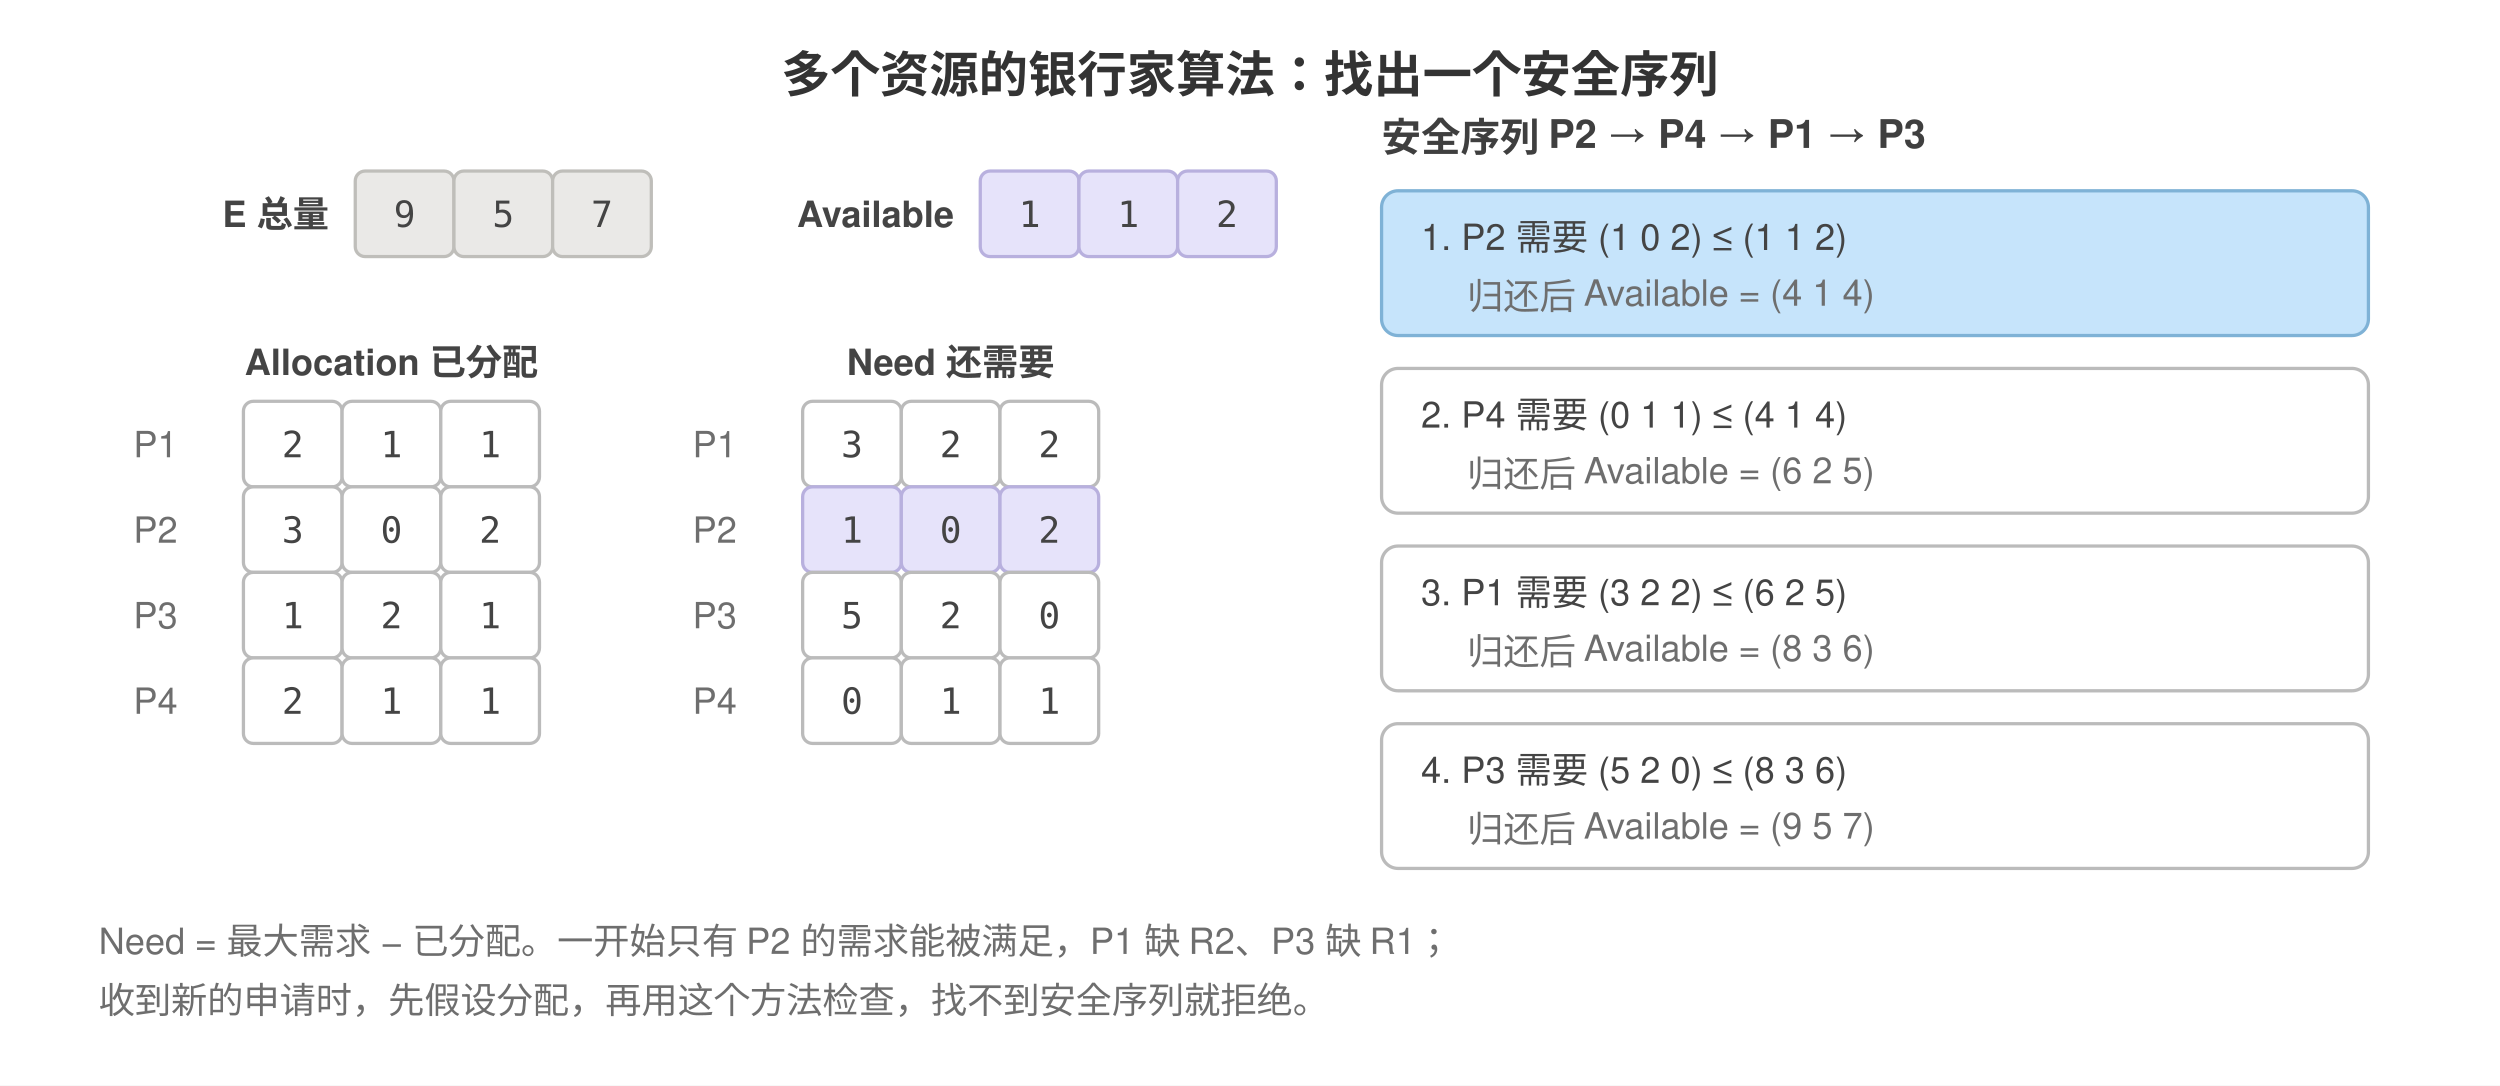
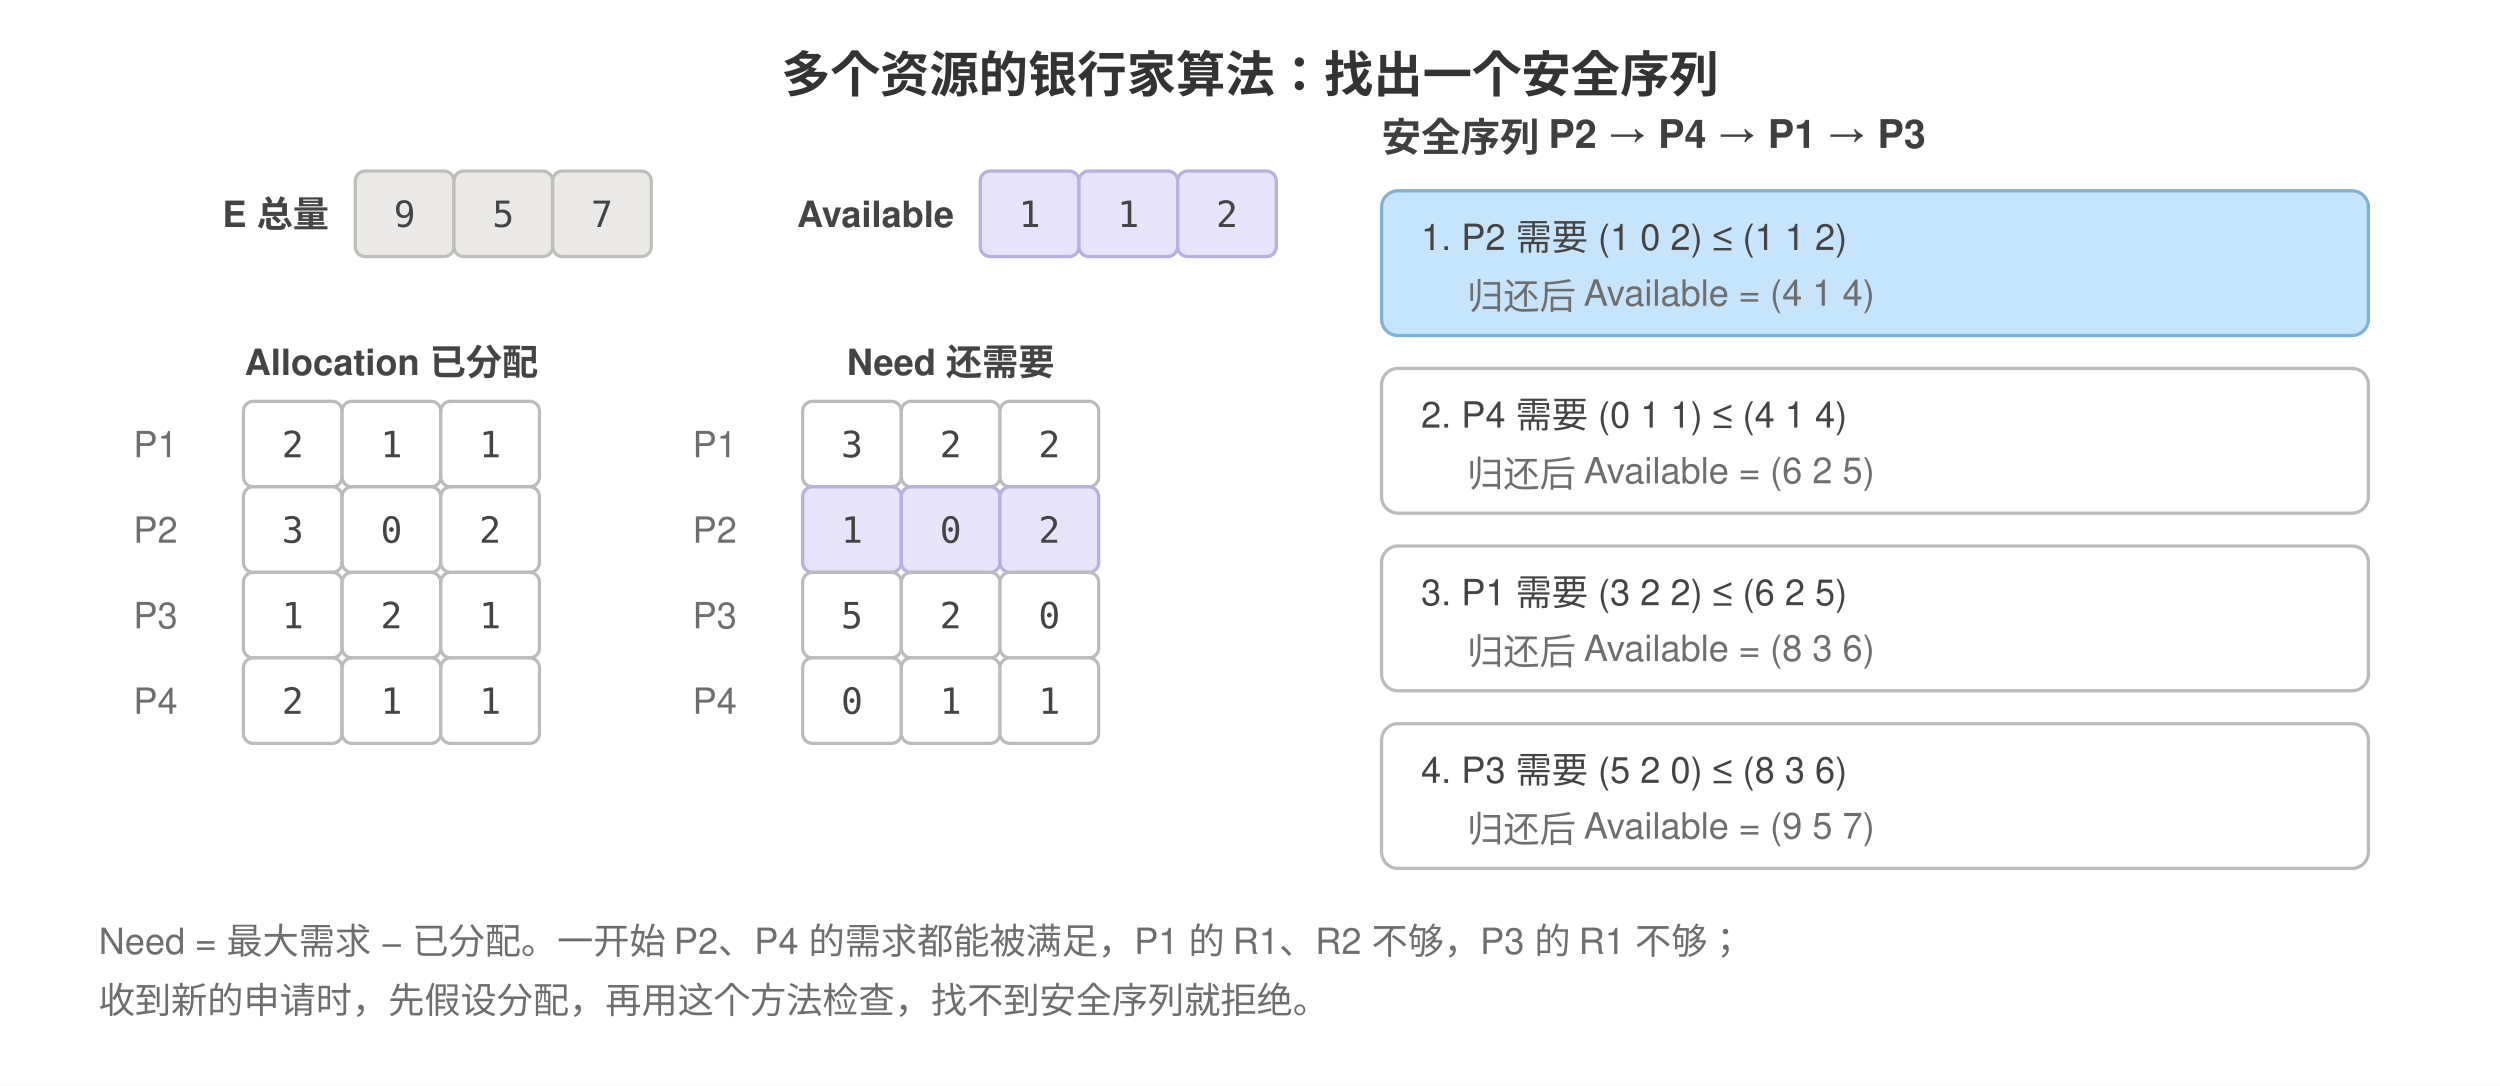
<svg xmlns="http://www.w3.org/2000/svg" width="760" height="330" viewBox="0 0 760 330">
  <style>
    text { font-family: "PingFang SC", "Microsoft YaHei", Helvetica, Arial, sans-serif; fill: #3F3F3F; font-size: 12px; }
    .title { font-weight: bold; font-size: 15px; fill: #333; text-anchor: middle; }
    .b { font-weight: bold; }
    .c { text-anchor: middle; }
    .e { text-anchor: end; }
    .sub { font-size: 11px; fill: #6E6E6E; }
    .note { fill: #C0605A; }
    .ok { fill: #6A9F68; }
    .mono { font-family: Menlo, Consolas, monospace; }
    .arrow { stroke: #555; stroke-width: 1.1; fill: none; marker-end: url(#a); }
    .red { stroke: #C0605A; marker-end: url(#r); }
    .green { stroke: #6A9F68; marker-end: url(#g); }
    .dash { stroke-dasharray: 5 4; }
    .line { stroke: #555; stroke-width: 1.1; fill: none; }
    .frame { fill: none; stroke: #999; stroke-width: 1; stroke-dasharray: 4 3; }
    .shadow { fill: #DADADA; }
  </style>
  <defs>
    <marker id="a" viewBox="0 0 10 10" refX="9" refY="5" markerWidth="7" markerHeight="7" orient="auto-start-reverse">
      <path d="M1,1.5 L9.5,5 L1,8.5 z" fill="#555" />
    </marker>
    <marker id="r" viewBox="0 0 10 10" refX="9" refY="5" markerWidth="7" markerHeight="7" orient="auto-start-reverse">
      <path d="M1,1.5 L9.5,5 L1,8.5 z" fill="#C0605A" />
    </marker>
    <marker id="g" viewBox="0 0 10 10" refX="9" refY="5" markerWidth="7" markerHeight="7" orient="auto-start-reverse">
      <path d="M1,1.5 L9.5,5 L1,8.5 z" fill="#6A9F68" />
    </marker>
  </defs>
  <rect width="100%" height="100%" fill="#FFFFFF" />
  <text x="380" y="28" class="title">多个资源的银行家算法：找出一个安全序列</text>
  <text x="100" y="69" class="sub b e" style="fill:#444">E 总量</text>
  <rect x="108" y="52" width="30" height="26" rx="3" fill="#EAE9E7" stroke="#BFBEBA" stroke-width="1" />
  <text x="123" y="69" class="c sub mono" style="fill:#444">9</text>
  <rect x="138" y="52" width="30" height="26" rx="3" fill="#EAE9E7" stroke="#BFBEBA" stroke-width="1" />
  <text x="153" y="69" class="c sub mono" style="fill:#444">5</text>
  <rect x="168" y="52" width="30" height="26" rx="3" fill="#EAE9E7" stroke="#BFBEBA" stroke-width="1" />
  <text x="183" y="69" class="c sub mono" style="fill:#444">7</text>
  <text x="290" y="69" class="sub b e" style="fill:#444">Available</text>
  <rect x="298" y="52" width="30" height="26" rx="3" fill="#E6E3FA" stroke="#B8B0DE" stroke-width="1" />
  <text x="313" y="69" class="c sub mono" style="fill:#444">1</text>
  <rect x="328" y="52" width="30" height="26" rx="3" fill="#E6E3FA" stroke="#B8B0DE" stroke-width="1" />
  <text x="343" y="69" class="c sub mono" style="fill:#444">1</text>
  <rect x="358" y="52" width="30" height="26" rx="3" fill="#E6E3FA" stroke="#B8B0DE" stroke-width="1" />
  <text x="373" y="69" class="c sub mono" style="fill:#444">2</text>
  <text x="119" y="114" class="c sub b" style="fill:#444">Allocation 已分配</text>
  <text x="54" y="139" class="sub e">P1</text>
  <rect x="74" y="122" width="30" height="26" rx="3" fill="#FFFFFF" stroke="#BBBBBB" stroke-width="1" />
  <text x="89" y="139" class="c sub mono" style="fill:#444">2</text>
  <rect x="104" y="122" width="30" height="26" rx="3" fill="#FFFFFF" stroke="#BBBBBB" stroke-width="1" />
  <text x="119" y="139" class="c sub mono" style="fill:#444">1</text>
  <rect x="134" y="122" width="30" height="26" rx="3" fill="#FFFFFF" stroke="#BBBBBB" stroke-width="1" />
  <text x="149" y="139" class="c sub mono" style="fill:#444">1</text>
  <text x="54" y="165" class="sub e">P2</text>
  <rect x="74" y="148" width="30" height="26" rx="3" fill="#FFFFFF" stroke="#BBBBBB" stroke-width="1" />
  <text x="89" y="165" class="c sub mono" style="fill:#444">3</text>
  <rect x="104" y="148" width="30" height="26" rx="3" fill="#FFFFFF" stroke="#BBBBBB" stroke-width="1" />
  <text x="119" y="165" class="c sub mono" style="fill:#444">0</text>
  <rect x="134" y="148" width="30" height="26" rx="3" fill="#FFFFFF" stroke="#BBBBBB" stroke-width="1" />
  <text x="149" y="165" class="c sub mono" style="fill:#444">2</text>
  <text x="54" y="191" class="sub e">P3</text>
  <rect x="74" y="174" width="30" height="26" rx="3" fill="#FFFFFF" stroke="#BBBBBB" stroke-width="1" />
  <text x="89" y="191" class="c sub mono" style="fill:#444">1</text>
  <rect x="104" y="174" width="30" height="26" rx="3" fill="#FFFFFF" stroke="#BBBBBB" stroke-width="1" />
  <text x="119" y="191" class="c sub mono" style="fill:#444">2</text>
  <rect x="134" y="174" width="30" height="26" rx="3" fill="#FFFFFF" stroke="#BBBBBB" stroke-width="1" />
  <text x="149" y="191" class="c sub mono" style="fill:#444">1</text>
  <text x="54" y="217" class="sub e">P4</text>
  <rect x="74" y="200" width="30" height="26" rx="3" fill="#FFFFFF" stroke="#BBBBBB" stroke-width="1" />
  <text x="89" y="217" class="c sub mono" style="fill:#444">2</text>
  <rect x="104" y="200" width="30" height="26" rx="3" fill="#FFFFFF" stroke="#BBBBBB" stroke-width="1" />
  <text x="119" y="217" class="c sub mono" style="fill:#444">1</text>
  <rect x="134" y="200" width="30" height="26" rx="3" fill="#FFFFFF" stroke="#BBBBBB" stroke-width="1" />
  <text x="149" y="217" class="c sub mono" style="fill:#444">1</text>
  <text x="289" y="114" class="c sub b" style="fill:#444">Need 还需要</text>
  <text x="224" y="139" class="sub e">P1</text>
  <rect x="244" y="122" width="30" height="26" rx="3" fill="#FFFFFF" stroke="#BBBBBB" stroke-width="1" />
  <text x="259" y="139" class="c sub mono" style="fill:#444">3</text>
  <rect x="274" y="122" width="30" height="26" rx="3" fill="#FFFFFF" stroke="#BBBBBB" stroke-width="1" />
  <text x="289" y="139" class="c sub mono" style="fill:#444">2</text>
  <rect x="304" y="122" width="30" height="26" rx="3" fill="#FFFFFF" stroke="#BBBBBB" stroke-width="1" />
  <text x="319" y="139" class="c sub mono" style="fill:#444">2</text>
  <text x="224" y="165" class="sub e">P2</text>
  <rect x="244" y="148" width="30" height="26" rx="3" fill="#E6E3FA" stroke="#B8B0DE" stroke-width="1" />
  <text x="259" y="165" class="c sub mono" style="fill:#444">1</text>
  <rect x="274" y="148" width="30" height="26" rx="3" fill="#E6E3FA" stroke="#B8B0DE" stroke-width="1" />
  <text x="289" y="165" class="c sub mono" style="fill:#444">0</text>
  <rect x="304" y="148" width="30" height="26" rx="3" fill="#E6E3FA" stroke="#B8B0DE" stroke-width="1" />
  <text x="319" y="165" class="c sub mono" style="fill:#444">2</text>
  <text x="224" y="191" class="sub e">P3</text>
  <rect x="244" y="174" width="30" height="26" rx="3" fill="#FFFFFF" stroke="#BBBBBB" stroke-width="1" />
  <text x="259" y="191" class="c sub mono" style="fill:#444">5</text>
  <rect x="274" y="174" width="30" height="26" rx="3" fill="#FFFFFF" stroke="#BBBBBB" stroke-width="1" />
  <text x="289" y="191" class="c sub mono" style="fill:#444">2</text>
  <rect x="304" y="174" width="30" height="26" rx="3" fill="#FFFFFF" stroke="#BBBBBB" stroke-width="1" />
  <text x="319" y="191" class="c sub mono" style="fill:#444">0</text>
  <text x="224" y="217" class="sub e">P4</text>
  <rect x="244" y="200" width="30" height="26" rx="3" fill="#FFFFFF" stroke="#BBBBBB" stroke-width="1" />
  <text x="259" y="217" class="c sub mono" style="fill:#444">0</text>
  <rect x="274" y="200" width="30" height="26" rx="3" fill="#FFFFFF" stroke="#BBBBBB" stroke-width="1" />
  <text x="289" y="217" class="c sub mono" style="fill:#444">1</text>
  <rect x="304" y="200" width="30" height="26" rx="3" fill="#FFFFFF" stroke="#BBBBBB" stroke-width="1" />
  <text x="319" y="217" class="c sub mono" style="fill:#444">1</text>
  <text x="420" y="46" class="b">安全序列 P2 → P4 → P1 → P3</text>
  <rect x="420" y="58" width="300" height="44" rx="5" fill="#C6E4FB" stroke="#7FB2D6" stroke-width="1" />
  <text x="432" y="76" class="sub" style="fill:#444">1. P2 需要 (1 0 2) ≤ (1 1 2)</text>
  <text x="446" y="94" class="sub">归还后 Available = (4 1 4)</text>
  <rect x="420" y="112" width="300" height="44" rx="5" fill="#FFFFFF" stroke="#BBBBBB" stroke-width="1" />
  <text x="432" y="130" class="sub" style="fill:#444">2. P4 需要 (0 1 1) ≤ (4 1 4)</text>
  <text x="446" y="148" class="sub">归还后 Available = (6 2 5)</text>
  <rect x="420" y="166" width="300" height="44" rx="5" fill="#FFFFFF" stroke="#BBBBBB" stroke-width="1" />
  <text x="432" y="184" class="sub" style="fill:#444">3. P1 需要 (3 2 2) ≤ (6 2 5)</text>
  <text x="446" y="202" class="sub">归还后 Available = (8 3 6)</text>
  <rect x="420" y="220" width="300" height="44" rx="5" fill="#FFFFFF" stroke="#BBBBBB" stroke-width="1" />
  <text x="432" y="238" class="sub" style="fill:#444">4. P3 需要 (5 2 0) ≤ (8 3 6)</text>
  <text x="446" y="256" class="sub">归还后 Available = (9 5 7)</text>
-   <text x="30" y="290" class="sub">Need = 最大需求 − 已分配。一开始只有 P2 的需求能被满足，P1 缺 R2、P3 缺 R1；</text>
+   <text x="30" y="290" class="sub">Need = 最大需求 − 已分配。一开始 P2、P4 的需求都能被满足，P1 的 R1、R2 不够，P3 的 R1 不够；</text>
  <text x="30" y="308" class="sub">收到新的申请时，先假设分配，再用这个方法检查，找不到安全序列就拒绝。</text>
</svg>
